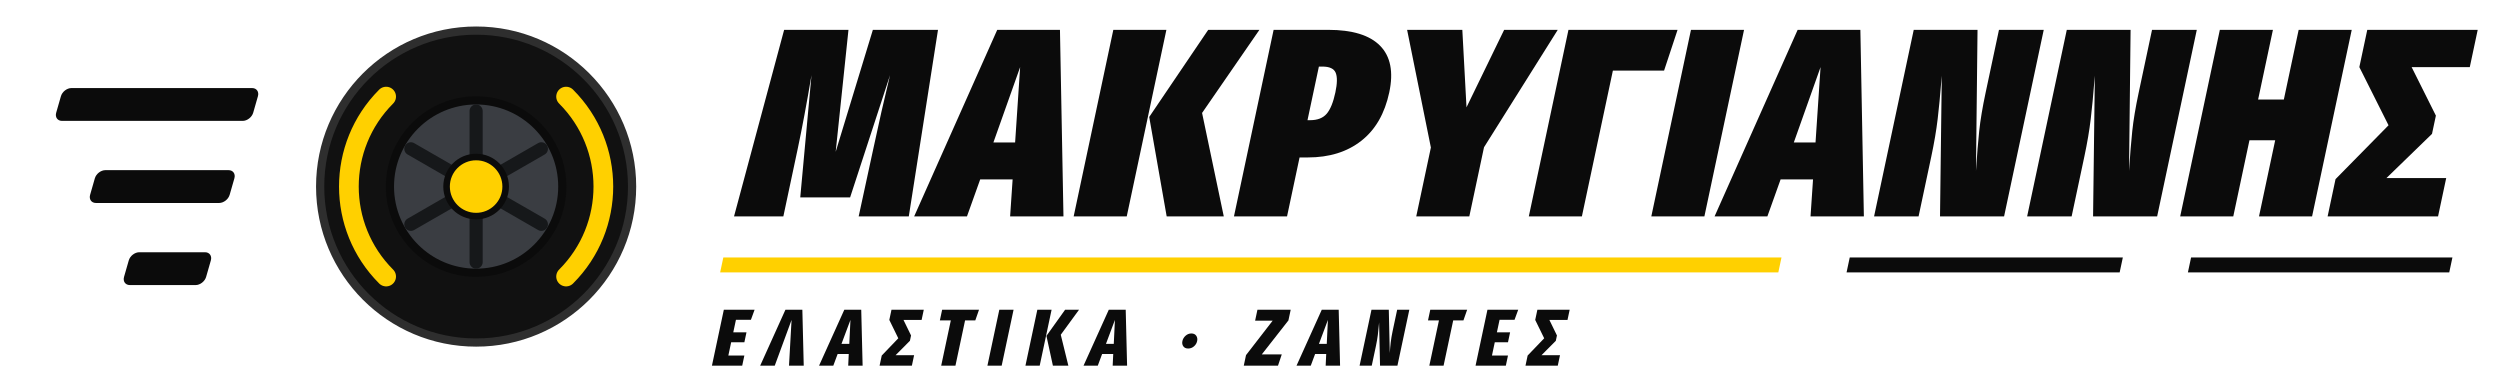
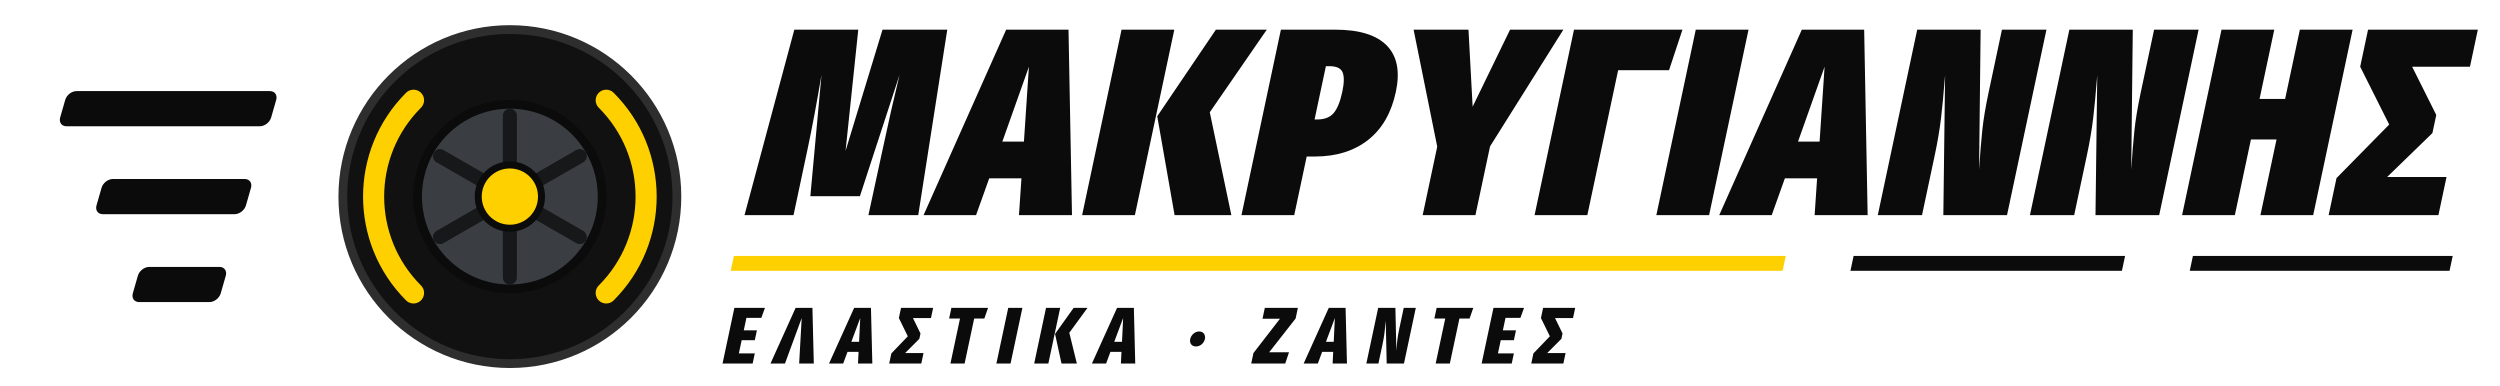
- <svg xmlns="http://www.w3.org/2000/svg" viewBox="0 0 670 104" width="670" height="104">
-   <g transform="translate(0 6) scale(2.2)">
+ <svg xmlns="http://www.w3.org/2000/svg" viewBox="0 0 674 104" width="674" height="104">
+   <g transform="translate(0 5.6) scale(2.37)">
    <g transform="translate(6 0) skewX(-16)" fill="#0b0b0b">
      <rect x="4" y="8" width="24" height="4" rx="1" />
      <rect x="11" y="18" width="17" height="4" rx="1" />
      <rect x="18" y="28" width="10" height="4" rx="1" />
    </g>
    <circle cx="58" cy="20" r="19" fill="#111" stroke="#2e2e2e" stroke-width="1" />
    <path d="M68.96 9.04A15.5 15.5 0 0 1 68.96 30.96M47.04 30.96A15.5 15.5 0 0 1 47.04 9.04" fill="none" stroke="#ffd000" stroke-width="2.4" stroke-linecap="round" />
    <circle cx="58" cy="20" r="10.5" fill="#3a3d42" stroke="#0b0b0b" stroke-width="1" />
    <g stroke="#16181a" stroke-width="1.6" stroke-linecap="round">
      <line x1="58" y1="16.5" x2="58" y2="10.8" />
      <line x1="58" y1="23.5" x2="58" y2="29.2" />
      <line x1="55" y1="18.25" x2="50.05" y2="15.4" />
      <line x1="61" y1="21.75" x2="65.95" y2="24.6" />
      <line x1="55" y1="21.75" x2="50.05" y2="24.6" />
      <line x1="61" y1="18.25" x2="65.95" y2="15.4" />
    </g>
    <circle cx="58" cy="20" r="3.6" fill="#ffd000" stroke="#0b0b0b" stroke-width=".8" />
  </g>
  <g>
-     <path d="M662 0H475L476 252Q476 392 480 527L428 71H242L187 527Q194 369 194 252V0H10L49 696H289L338 241L380 696H623Z" transform="matrix(0.07184 0 0.01527 -0.07184 196.00 58.00)" fill="#0b0b0b" />
-     <path d="M338 0 318 138H197L177 0H-20L142 696H376L537 0ZM217 276H298L257 557Z" transform="matrix(0.07184 0 0.01527 -0.07184 246.43 58.00)" fill="#0b0b0b" />
-     <path d="M226 696V0H28V696ZM573 696 425 386 588 0H375L231 371L382 696Z" transform="matrix(0.07184 0 0.01527 -0.07184 285.73 58.00)" fill="#0b0b0b" />
-     <path d="M509 463Q509 344 443.0 282.0Q377 220 257 220H226V0H28V696H232Q367 696 438.0 636.5Q509 577 509 463ZM308 463Q308 513 293.5 536.0Q279 559 239 559H226V359H236Q277 359 292.5 383.0Q308 407 308 463Z" transform="matrix(0.07184 0 0.01527 -0.07184 328.69 58.00)" fill="#0b0b0b" />
-     <path d="M544 696 362 258V0H164V257L-18 696H188L265 407L344 696Z" transform="matrix(0.07184 0 0.01527 -0.07184 367.77 58.00)" fill="#0b0b0b" />
-     <path d="M435 696 417 544H226V0H28V696Z" transform="matrix(0.07184 0 0.01527 -0.07184 407.71 58.00)" fill="#0b0b0b" />
-     <path d="M226 696V0H28V696Z" transform="matrix(0.07184 0 0.01527 -0.07184 440.54 58.00)" fill="#0b0b0b" />
-     <path d="M338 0 318 138H197L177 0H-20L142 696H376L537 0ZM217 276H298L257 557Z" transform="matrix(0.07184 0 0.01527 -0.07184 460.94 58.00)" fill="#0b0b0b" />
-     <path d="M513 0H274L169 525L172 501Q182 427 188.0 363.5Q194 300 194 224V0H28V696H266L372 170Q359 258 352.5 318.5Q346 379 346 461V696H513Z" transform="matrix(0.07184 0 0.01527 -0.07184 500.24 58.00)" fill="#0b0b0b" />
-     <path d="M513 0H274L169 525L172 501Q182 427 188.0 363.5Q194 300 194 224V0H28V696H266L372 170Q359 258 352.5 318.5Q346 379 346 461V696H513Z" transform="matrix(0.07184 0 0.01527 -0.07184 541.26 58.00)" fill="#0b0b0b" />
-     <path d="M322 0V284H226V0H28V696H226V436H322V696H520V0Z" transform="matrix(0.07184 0 0.01527 -0.07184 582.28 58.00)" fill="#0b0b0b" />
-     <path d="M412 696V557H195L324 376V308L189 143H412V0H0V139L155 340L0 557V696Z" transform="matrix(0.07184 0 0.01527 -0.07184 623.80 58.00)" fill="#0b0b0b" />
+     <path d="M662 0H475L476 252Q476 392 480 527L428 71H242L187 527Q194 369 194 252V0H10L49 696H289L338 241L380 696H623Z" transform="matrix(0.07184 0 0.01527 -0.07184 200.00 58.00)" fill="#0b0b0b" />
+     <path d="M338 0 318 138H197L177 0H-20L142 696H376L537 0ZM217 276H298L257 557Z" transform="matrix(0.07184 0 0.01527 -0.07184 250.43 58.00)" fill="#0b0b0b" />
+     <path d="M226 696V0H28V696ZM573 696 425 386 588 0H375L231 371L382 696Z" transform="matrix(0.07184 0 0.01527 -0.07184 289.73 58.00)" fill="#0b0b0b" />
+     <path d="M509 463Q509 344 443.0 282.0Q377 220 257 220H226V0H28V696H232Q367 696 438.0 636.5Q509 577 509 463ZM308 463Q308 513 293.5 536.0Q279 559 239 559H226V359H236Q277 359 292.5 383.0Q308 407 308 463Z" transform="matrix(0.07184 0 0.01527 -0.07184 332.69 58.00)" fill="#0b0b0b" />
+     <path d="M544 696 362 258V0H164V257L-18 696H188L265 407L344 696Z" transform="matrix(0.07184 0 0.01527 -0.07184 371.77 58.00)" fill="#0b0b0b" />
+     <path d="M435 696 417 544H226V0H28V696Z" transform="matrix(0.07184 0 0.01527 -0.07184 411.71 58.00)" fill="#0b0b0b" />
+     <path d="M226 696V0H28V696Z" transform="matrix(0.07184 0 0.01527 -0.07184 444.54 58.00)" fill="#0b0b0b" />
+     <path d="M338 0 318 138H197L177 0H-20L142 696H376L537 0ZM217 276H298L257 557Z" transform="matrix(0.07184 0 0.01527 -0.07184 464.94 58.00)" fill="#0b0b0b" />
+     <path d="M513 0H274L169 525L172 501Q182 427 188.0 363.5Q194 300 194 224V0H28V696H266L372 170Q359 258 352.5 318.5Q346 379 346 461V696H513Z" transform="matrix(0.07184 0 0.01527 -0.07184 504.24 58.00)" fill="#0b0b0b" />
+     <path d="M513 0H274L169 525L172 501Q182 427 188.0 363.5Q194 300 194 224V0H28V696H266L372 170Q359 258 352.5 318.5Q346 379 346 461V696H513Z" transform="matrix(0.07184 0 0.01527 -0.07184 545.26 58.00)" fill="#0b0b0b" />
+     <path d="M322 0V284H226V0H28V696H226V436H322V696H520V0Z" transform="matrix(0.07184 0 0.01527 -0.07184 586.28 58.00)" fill="#0b0b0b" />
+     <path d="M412 696V557H195L324 376V308L189 143H412V0H0V139L155 340L0 557V696Z" transform="matrix(0.07184 0 0.01527 -0.07184 627.80 58.00)" fill="#0b0b0b" />
  </g>
-   <polygon points="193.85,69.00 477.44,69.00 476.59,73.00 193.00,73.00" fill="#ffd000" />
-   <polygon points="495.73,69.00 568.92,69.00 568.07,73.00 494.88,73.00" fill="#0b0b0b" />
-   <polygon points="587.21,69.00 657.25,69.00 656.40,73.00 586.36,73.00" fill="#0b0b0b" />
+   <polygon points="197.85,69.00 481.44,69.00 480.59,73.00 197.00,73.00" fill="#ffd000" />
+   <polygon points="499.73,69.00 572.92,69.00 572.07,73.00 498.88,73.00" fill="#0b0b0b" />
+   <polygon points="591.21,69.00 661.25,69.00 660.40,73.00 590.36,73.00" fill="#0b0b0b" />
  <g>
-     <path d="M419 695 400 570H214V414H378V291H214V126H413V0H37V695Z" transform="matrix(0.02158 0 0.00459 -0.02158 190.00 98.00)" fill="#0b0b0b" />
-     <path d="M361 695 526 0H343L254 568L166 0H-15L151 695Z" transform="matrix(0.02158 0 0.00459 -0.02158 204.05 98.00)" fill="#0b0b0b" />
-     <path d="M347 0 323 145H185L162 0H-15L151 695H361L526 0ZM206 271H303L254 568Z" transform="matrix(0.02158 0 0.00459 -0.02158 219.83 98.00)" fill="#0b0b0b" />
-     <path d="M407 695V568H182L317 375V309L177 130H407V0H6V126L166 340L6 568V695Z" transform="matrix(0.02158 0 0.00459 -0.02158 235.60 98.00)" fill="#0b0b0b" />
-     <path d="M461 695 443 562H316V0H139V562H3V695Z" transform="matrix(0.02158 0 0.00459 -0.02158 249.24 98.00)" fill="#0b0b0b" />
-     <path d="M214 695V0H37V695Z" transform="matrix(0.02158 0 0.00459 -0.02158 263.83 98.00)" fill="#0b0b0b" />
-     <path d="M214 695V0H37V695ZM555 695 394 384 570 0H378L219 370L382 695Z" transform="matrix(0.02158 0 0.00459 -0.02158 274.02 98.00)" fill="#0b0b0b" />
-     <path d="M347 0 323 145H185L162 0H-15L151 695H361L526 0ZM206 271H303L254 568Z" transform="matrix(0.02158 0 0.00459 -0.02158 290.71 98.00)" fill="#0b0b0b" />
-     <path d="M203 306Q203 267 177.5 240.0Q152 213 111 213Q71 213 45.5 240.0Q20 267 20 306Q20 344 45.5 372.0Q71 400 111 400Q152 400 177.5 372.0Q203 344 203 306Z" transform="matrix(0.02158 0 0.00459 -0.02158 315.05 98.00)" fill="#0b0b0b" />
-     <path d="M442 695V562L201 140H449L432 0H7V131L247 559H29V695Z" transform="matrix(0.02158 0 0.00459 -0.02158 333.18 98.00)" fill="#0b0b0b" />
-     <path d="M347 0 323 145H185L162 0H-15L151 695H361L526 0ZM206 271H303L254 568Z" transform="matrix(0.02158 0 0.00459 -0.02158 347.79 98.00)" fill="#0b0b0b" />
-     <path d="M507 0H291L165 537L168 513Q177 444 182.5 381.5Q188 319 188 244V0H37V695H252L379 156Q368 228 362.0 290.5Q356 353 356 431V695H507Z" transform="matrix(0.02158 0 0.00459 -0.02158 363.57 98.00)" fill="#0b0b0b" />
-     <path d="M461 695 443 562H316V0H139V562H3V695Z" transform="matrix(0.02158 0 0.00459 -0.02158 380.06 98.00)" fill="#0b0b0b" />
-     <path d="M419 695 400 570H214V414H378V291H214V126H413V0H37V695Z" transform="matrix(0.02158 0 0.00459 -0.02158 394.65 98.00)" fill="#0b0b0b" />
-     <path d="M407 695V568H182L317 375V309L177 130H407V0H6V126L166 340L6 568V695Z" transform="matrix(0.02158 0 0.00459 -0.02158 408.70 98.00)" fill="#0b0b0b" />
+     <path d="M419 695 400 570H214V414H378V291H214V126H413V0H37V695Z" transform="matrix(0.02158 0 0.00459 -0.02158 194.00 98.00)" fill="#0b0b0b" />
+     <path d="M361 695 526 0H343L254 568L166 0H-15L151 695Z" transform="matrix(0.02158 0 0.00459 -0.02158 208.05 98.00)" fill="#0b0b0b" />
+     <path d="M347 0 323 145H185L162 0H-15L151 695H361L526 0ZM206 271H303L254 568Z" transform="matrix(0.02158 0 0.00459 -0.02158 223.83 98.00)" fill="#0b0b0b" />
+     <path d="M407 695V568H182L317 375V309L177 130H407V0H6V126L166 340L6 568V695Z" transform="matrix(0.02158 0 0.00459 -0.02158 239.60 98.00)" fill="#0b0b0b" />
+     <path d="M461 695 443 562H316V0H139V562H3V695Z" transform="matrix(0.02158 0 0.00459 -0.02158 253.24 98.00)" fill="#0b0b0b" />
+     <path d="M214 695V0H37V695Z" transform="matrix(0.02158 0 0.00459 -0.02158 267.83 98.00)" fill="#0b0b0b" />
+     <path d="M214 695V0H37V695ZM555 695 394 384 570 0H378L219 370L382 695Z" transform="matrix(0.02158 0 0.00459 -0.02158 278.02 98.00)" fill="#0b0b0b" />
+     <path d="M347 0 323 145H185L162 0H-15L151 695H361L526 0ZM206 271H303L254 568Z" transform="matrix(0.02158 0 0.00459 -0.02158 294.71 98.00)" fill="#0b0b0b" />
+     <path d="M203 306Q203 267 177.5 240.0Q152 213 111 213Q71 213 45.5 240.0Q20 267 20 306Q20 344 45.5 372.0Q71 400 111 400Q152 400 177.5 372.0Q203 344 203 306Z" transform="matrix(0.02158 0 0.00459 -0.02158 319.05 98.00)" fill="#0b0b0b" />
+     <path d="M442 695V562L201 140H449L432 0H7V131L247 559H29V695Z" transform="matrix(0.02158 0 0.00459 -0.02158 337.18 98.00)" fill="#0b0b0b" />
+     <path d="M347 0 323 145H185L162 0H-15L151 695H361L526 0ZM206 271H303L254 568Z" transform="matrix(0.02158 0 0.00459 -0.02158 351.79 98.00)" fill="#0b0b0b" />
+     <path d="M507 0H291L165 537L168 513Q177 444 182.5 381.5Q188 319 188 244V0H37V695H252L379 156Q368 228 362.0 290.5Q356 353 356 431V695H507Z" transform="matrix(0.02158 0 0.00459 -0.02158 367.57 98.00)" fill="#0b0b0b" />
+     <path d="M461 695 443 562H316V0H139V562H3V695Z" transform="matrix(0.02158 0 0.00459 -0.02158 384.06 98.00)" fill="#0b0b0b" />
+     <path d="M419 695 400 570H214V414H378V291H214V126H413V0H37V695Z" transform="matrix(0.02158 0 0.00459 -0.02158 398.65 98.00)" fill="#0b0b0b" />
+     <path d="M407 695V568H182L317 375V309L177 130H407V0H6V126L166 340L6 568V695Z" transform="matrix(0.02158 0 0.00459 -0.02158 412.70 98.00)" fill="#0b0b0b" />
  </g>
</svg>
